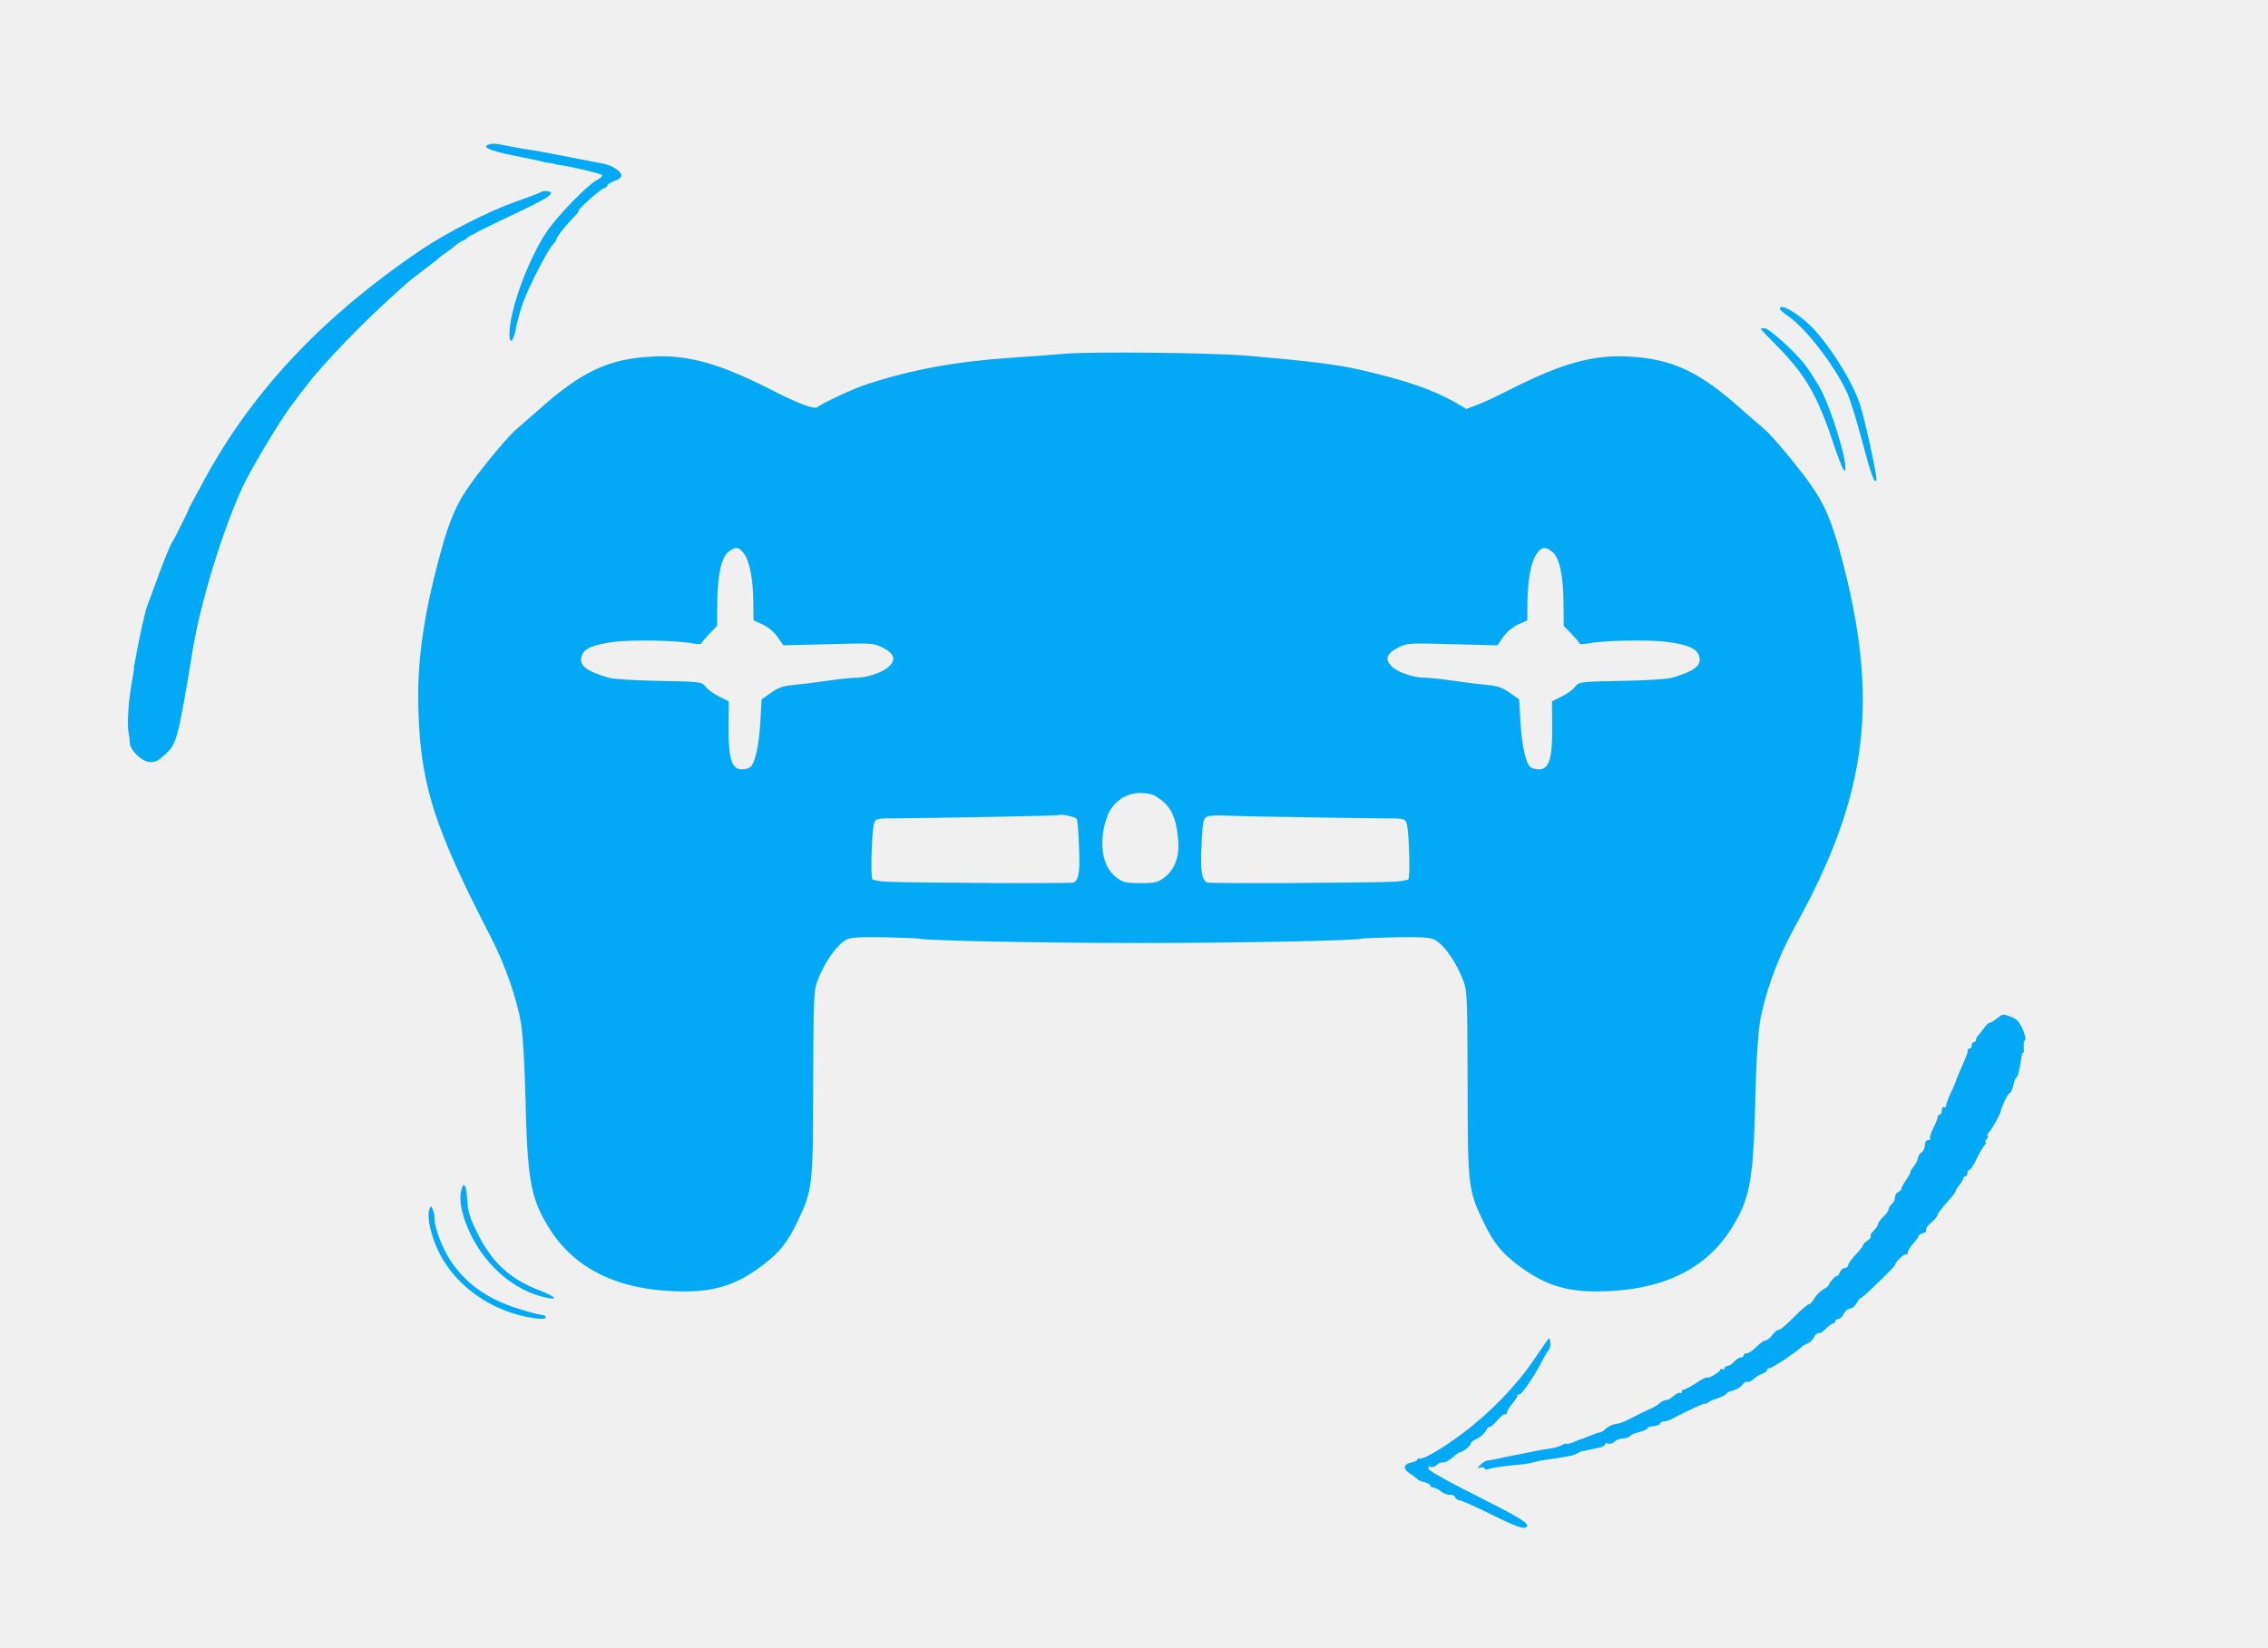
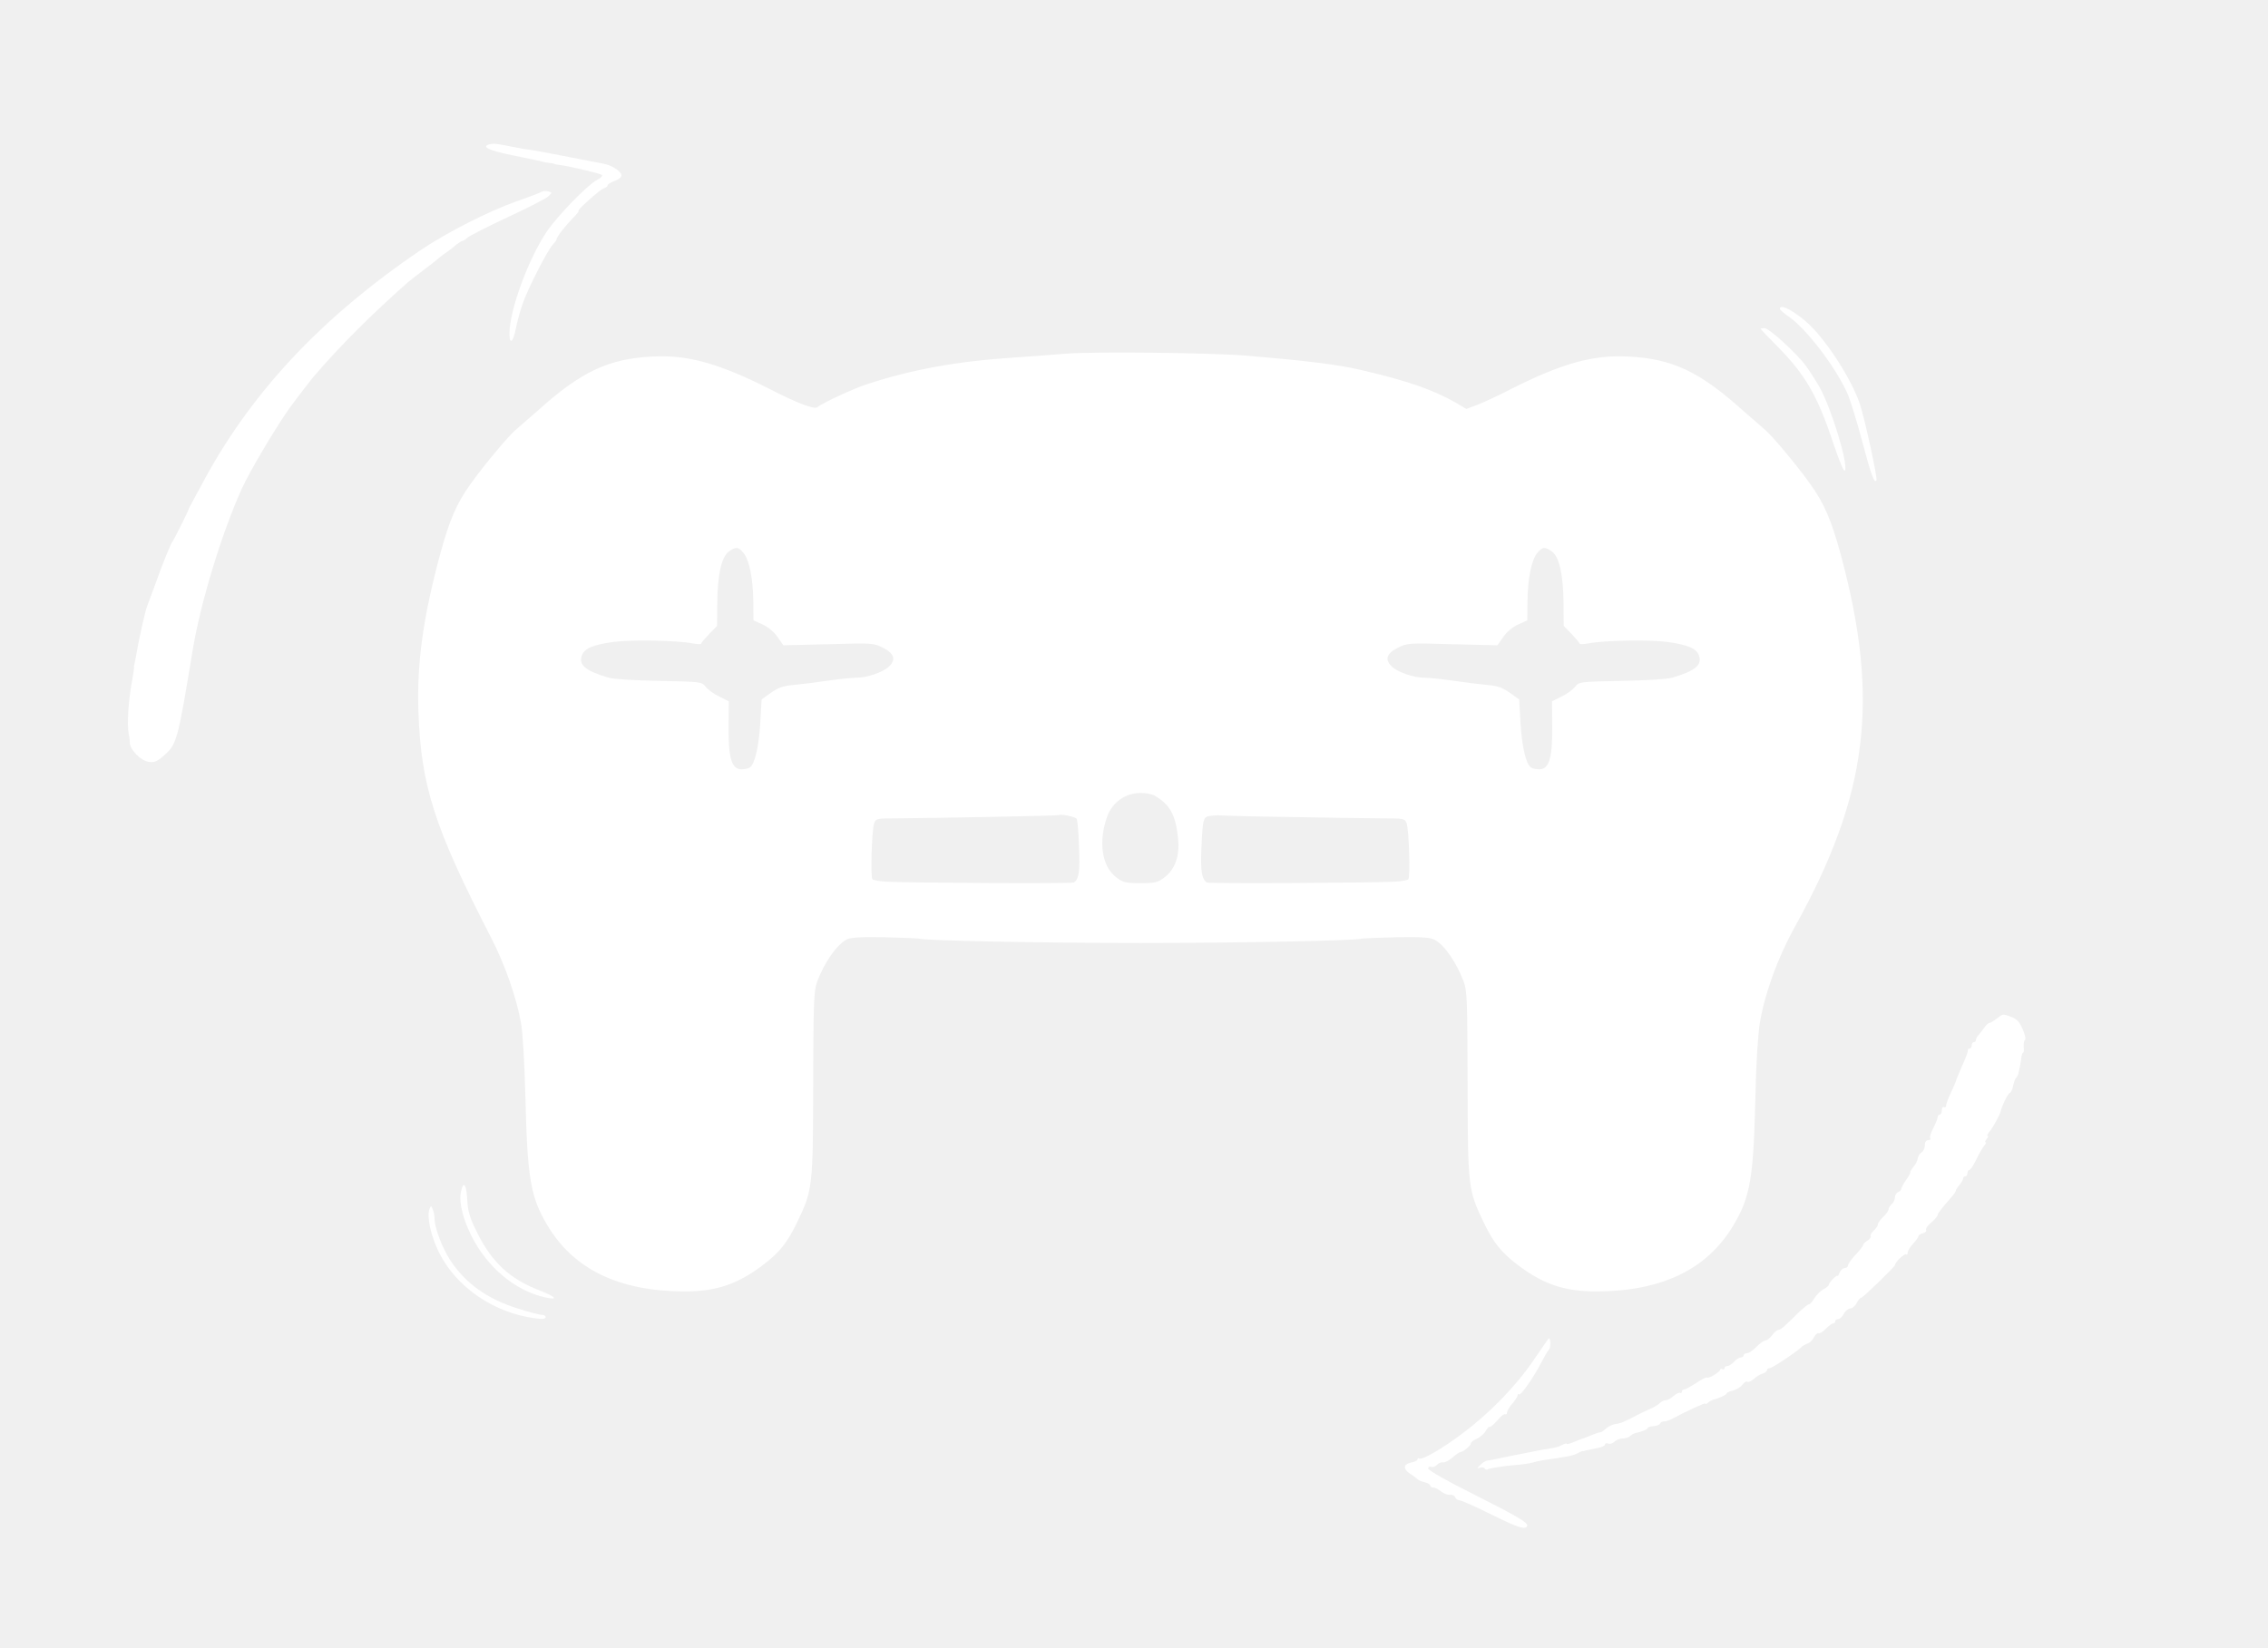
<svg xmlns="http://www.w3.org/2000/svg" version="1.0" width="1064pt" height="773pt" viewBox="0 0 1064 773" preserveAspectRatio="xMidYMid meet">
-   <g transform="translate(0,773) scale(0.1,-0.1)" fill="#03a9f4" stroke="none">
+   <g transform="translate(0,773) scale(0.1,-0.1)" fill="#FFFFFF" stroke="none">
    <path d="M2297 7053 c-43 -11 -2 -30 114 -53 68 -14 127 -26 132 -28 12 -4 16 -4 37 -7 11 -1 21 -3 23 -5 1 -1 11 -3 22 -4 48 -6 191 -40 199 -47 4 -4 -6 -15 -24 -24 -43 -22 -182 -165 -233 -239 -88 -130 -177 -371 -177 -483 0 -53 18 -38 30 25 6 31 20 84 32 117 25 72 115 248 140 275 10 11 19 23 19 27 0 11 39 61 77 100 18 18 30 33 26 33 -12 0 100 100 118 106 10 3 18 9 18 14 0 5 15 14 34 21 21 8 33 18 31 28 -2 19 -49 48 -90 54 -16 3 -86 17 -155 30 -69 14 -145 28 -170 32 -25 3 -67 10 -95 16 -75 15 -88 17 -108 12z" />
    <path d="M2539 6829 c-7 -4 -61 -25 -119 -45 -129 -46 -322 -144 -444 -226 -475 -322 -807 -679 -1035 -1112 -15 -28 -34 -62 -41 -76 -8 -14 -15 -27 -15 -30 -2 -9 -70 -145 -75 -150 -8 -8 -49 -109 -81 -200 -17 -47 -35 -94 -39 -105 -8 -17 -42 -171 -54 -245 -3 -14 -5 -27 -6 -30 -2 -3 -2 -8 -1 -12 0 -4 -3 -29 -8 -55 -19 -98 -26 -212 -17 -258 3 -11 5 -30 5 -41 1 -32 51 -83 88 -89 26 -4 39 1 69 27 64 56 66 62 139 503 37 222 138 552 231 755 36 78 141 256 209 356 19 29 110 148 130 171 126 146 263 283 438 438 7 6 41 33 77 60 36 27 70 54 76 60 6 5 22 17 34 25 12 8 31 23 42 33 12 9 25 17 29 17 4 0 14 7 22 15 9 8 93 51 189 96 95 44 181 88 191 98 18 18 18 18 -1 23 -11 3 -26 2 -33 -3z" />
    <path d="M8350 6281 c0 -4 18 -21 41 -36 83 -58 216 -231 274 -357 14 -30 45 -130 69 -221 45 -169 59 -207 69 -191 6 11 -54 286 -78 359 -37 111 -151 290 -237 372 -64 60 -138 101 -138 74z" />
    <path d="M8260 6187 c0 -2 36 -40 80 -84 130 -132 187 -231 260 -451 32 -94 51 -140 56 -129 13 36 -63 286 -118 387 -17 30 -46 76 -65 102 -44 60 -173 178 -195 178 -10 0 -18 -1 -18 -3z" />
    <path d="M4995 6070 c-49 -4 -164 -13 -255 -19 -252 -17 -462 -55 -670 -123 -61 -19 -212 -89 -236 -109 -14 -11 -92 18 -224 86 -235 119 -384 161 -548 152 -207 -10 -336 -71 -537 -252 -42 -37 -87 -76 -100 -87 -33 -25 -159 -176 -218 -260 -65 -90 -99 -170 -142 -328 -80 -297 -110 -511 -102 -740 12 -347 74 -542 341 -1060 65 -126 120 -284 140 -400 9 -49 17 -196 21 -350 9 -378 24 -467 102 -598 123 -208 336 -311 643 -312 152 0 251 34 372 126 77 59 112 104 158 199 73 152 74 167 75 650 1 382 3 435 18 477 33 90 91 173 138 199 18 10 64 13 178 11 85 -2 157 -5 160 -6 16 -10 583 -21 1041 -21 458 0 1025 11 1041 21 3 1 75 4 160 6 120 2 160 -1 180 -12 47 -26 102 -107 136 -197 16 -43 17 -93 18 -478 1 -483 2 -498 75 -650 46 -95 81 -140 158 -199 121 -92 220 -126 372 -126 307 1 520 104 643 312 78 131 93 220 102 593 3 161 12 296 21 355 23 138 84 305 161 445 348 624 403 1071 218 1755 -43 158 -77 238 -142 328 -59 84 -185 235 -218 260 -13 11 -58 50 -100 87 -201 181 -330 242 -537 252 -164 9 -313 -33 -548 -152 -58 -30 -129 -63 -158 -74 l-53 -20 -47 28 c-108 62 -231 105 -452 156 -102 24 -248 42 -530 66 -167 14 -733 20 -855 9z m-1506 -936 c27 -34 44 -121 45 -227 l1 -88 42 -19 c25 -11 54 -35 70 -58 l28 -40 211 5 c206 6 212 6 257 -17 53 -27 62 -56 26 -89 -28 -26 -102 -51 -149 -51 -20 0 -81 -6 -136 -14 -54 -8 -127 -17 -160 -20 -48 -4 -72 -12 -106 -36 l-45 -32 -6 -106 c-6 -111 -26 -199 -49 -213 -7 -5 -25 -9 -39 -9 -46 0 -62 51 -61 196 l1 123 -46 23 c-25 12 -53 33 -63 46 -18 23 -23 23 -217 27 -111 2 -216 8 -238 15 -109 32 -142 60 -125 105 12 33 54 50 150 63 82 11 300 7 368 -7 23 -4 42 -5 42 -1 0 4 17 24 37 45 l37 38 1 106 c1 132 19 215 53 242 33 25 47 24 71 -7z m3793 7 c34 -27 52 -110 53 -242 l1 -106 37 -38 c20 -21 37 -41 37 -45 0 -4 19 -3 43 1 67 14 285 18 367 7 96 -13 138 -30 150 -63 17 -45 -16 -73 -125 -105 -22 -7 -127 -13 -238 -15 -194 -4 -199 -4 -217 -27 -10 -13 -38 -34 -63 -46 l-46 -23 1 -123 c1 -145 -15 -196 -61 -196 -14 0 -32 4 -39 9 -23 14 -43 102 -49 213 l-6 106 -45 32 c-34 24 -58 32 -106 36 -33 3 -106 12 -160 20 -55 8 -116 14 -136 14 -47 0 -121 25 -149 51 -36 33 -27 62 26 89 45 23 51 23 257 17 l211 -5 28 40 c16 23 45 47 70 58 l42 19 1 88 c1 106 18 193 45 227 24 31 38 32 71 7z m-1866 -1144 c74 -43 100 -92 111 -204 8 -80 -15 -143 -64 -180 -31 -24 -44 -27 -113 -27 -69 0 -82 3 -113 27 -68 51 -85 167 -43 285 24 67 86 111 156 111 25 0 54 -5 66 -12z m-365 -109 c4 -6 9 -65 11 -131 5 -116 0 -152 -24 -168 -9 -6 -774 -2 -885 4 -29 2 -56 7 -60 11 -10 10 -3 233 8 263 8 22 13 23 106 23 170 1 758 12 761 15 7 7 77 -8 83 -17z m1019 8 c168 -3 353 -6 413 -6 104 0 108 -1 116 -23 11 -30 18 -253 8 -263 -4 -4 -31 -9 -60 -11 -111 -6 -876 -10 -885 -4 -24 16 -30 51 -26 156 7 151 8 153 47 157 17 2 43 3 57 1 14 -1 162 -5 330 -7z" />
    <path d="M9367 2950 c-14 -11 -29 -20 -34 -20 -5 0 -15 -10 -23 -21 -8 -12 -21 -27 -27 -35 -7 -7 -13 -17 -13 -23 0 -6 -4 -11 -10 -11 -5 0 -10 -7 -10 -15 0 -8 -4 -15 -10 -15 -5 0 -9 -3 -8 -7 1 -9 -6 -28 -35 -93 -11 -25 -21 -50 -22 -56 -2 -5 -12 -30 -24 -54 -11 -24 -21 -50 -21 -57 0 -8 -4 -11 -10 -8 -5 3 -10 -3 -10 -14 0 -12 -4 -21 -10 -21 -5 0 -10 -6 -10 -13 0 -7 -9 -29 -20 -50 -11 -21 -18 -42 -15 -47 4 -6 -1 -10 -9 -10 -10 0 -16 -9 -16 -25 0 -13 -7 -28 -15 -32 -8 -5 -16 -17 -18 -28 -1 -11 -10 -29 -20 -40 -9 -11 -16 -22 -15 -25 2 -3 -7 -19 -20 -37 -12 -17 -22 -36 -22 -41 0 -5 -7 -12 -15 -16 -8 -3 -15 -14 -15 -24 0 -11 -7 -25 -15 -32 -8 -7 -15 -18 -15 -24 0 -7 -11 -23 -25 -36 -14 -13 -25 -29 -25 -35 0 -7 -9 -20 -20 -30 -11 -10 -17 -21 -14 -26 2 -5 -4 -14 -16 -21 -11 -7 -20 -17 -20 -21 0 -5 -16 -25 -35 -45 -19 -20 -35 -43 -35 -49 0 -7 -7 -13 -15 -13 -9 0 -20 -10 -25 -22 -5 -13 -9 -20 -9 -15 -1 9 -41 -31 -41 -41 0 -5 -12 -15 -26 -22 -14 -8 -33 -27 -42 -42 -9 -15 -20 -28 -25 -28 -5 0 -23 -15 -42 -32 -78 -77 -91 -88 -101 -88 -6 0 -20 -11 -30 -25 -10 -14 -25 -25 -32 -25 -7 0 -26 -14 -42 -30 -16 -17 -36 -30 -45 -30 -8 0 -15 -4 -15 -10 0 -5 -6 -10 -13 -10 -8 0 -22 -9 -32 -20 -10 -11 -24 -20 -32 -20 -7 0 -13 -5 -13 -11 0 -5 -4 -7 -10 -4 -5 3 -10 2 -10 -2 0 -11 -56 -44 -62 -37 -3 3 -26 -9 -51 -26 -25 -16 -50 -30 -56 -30 -6 0 -11 -5 -11 -11 0 -5 -4 -8 -8 -5 -5 3 -18 -4 -30 -14 -12 -11 -28 -20 -36 -20 -8 0 -21 -6 -28 -13 -7 -8 -31 -22 -53 -31 -22 -10 -49 -23 -60 -29 -51 -27 -73 -37 -96 -39 -13 -2 -33 -11 -43 -20 -11 -10 -23 -19 -28 -19 -13 -2 -22 -5 -53 -18 -16 -7 -31 -12 -32 -12 -2 0 -18 -6 -38 -15 -19 -8 -35 -12 -35 -9 0 3 -9 1 -21 -5 -11 -7 -35 -14 -52 -16 -18 -3 -42 -7 -54 -9 -13 -3 -33 -7 -45 -9 -101 -20 -136 -27 -158 -32 -14 -3 -32 -7 -40 -7 -9 -1 -25 -10 -35 -21 -17 -16 -17 -18 -3 -13 10 3 20 2 23 -4 4 -5 10 -7 14 -4 11 6 76 16 136 21 28 2 61 7 75 11 28 8 40 10 90 17 87 13 102 16 123 28 12 6 22 10 22 9 0 -1 7 0 15 3 8 2 32 7 53 11 20 3 37 11 37 17 0 5 7 8 15 4 8 -3 21 1 29 9 8 8 25 15 38 15 13 0 29 5 35 11 6 6 17 12 24 14 35 8 59 18 59 24 0 4 12 8 28 9 15 1 29 7 30 12 2 6 10 10 18 10 8 0 22 4 32 9 75 40 162 80 162 75 0 -4 6 -2 13 4 6 6 17 11 22 13 30 8 65 24 65 30 0 4 13 10 30 14 16 4 36 16 44 27 8 11 19 18 24 14 5 -3 18 3 29 13 11 10 29 22 41 25 12 4 22 12 22 17 0 5 5 9 12 9 12 0 120 72 146 96 6 7 20 15 30 19 11 3 25 16 32 30 7 13 17 22 21 19 5 -3 20 6 34 20 14 15 30 26 35 26 6 0 10 5 10 10 0 6 6 10 13 10 8 0 20 11 27 25 7 14 21 25 30 25 9 0 23 11 30 25 7 14 17 25 21 25 8 0 159 146 159 154 0 13 44 55 52 50 4 -3 8 1 8 9 0 8 11 26 25 41 14 15 25 31 25 35 0 5 9 11 21 14 12 3 18 10 15 15 -3 6 7 22 24 35 16 14 30 30 30 35 0 8 18 31 67 87 10 11 18 23 18 27 0 4 8 17 18 28 9 11 17 25 17 30 0 6 5 10 10 10 6 0 10 7 10 15 0 8 4 15 9 15 5 0 19 21 32 48 12 26 29 55 37 65 8 9 12 17 7 17 -4 0 -2 7 5 15 7 8 9 15 5 15 -5 0 -1 8 7 18 16 18 50 80 54 97 5 25 34 84 43 87 5 1 12 16 15 31 3 16 9 34 15 40 5 7 10 15 10 20 1 4 1 8 2 10 4 13 10 46 12 64 1 13 5 23 8 23 3 0 5 12 3 27 -1 15 1 30 6 33 5 3 0 26 -11 51 -15 34 -28 48 -53 57 -41 15 -39 16 -69 -8z" />
    <path d="M2164 2144 c-13 -50 5 -128 48 -214 74 -147 205 -257 346 -288 65 -15 50 3 -27 33 -139 53 -224 132 -293 272 -35 70 -43 98 -46 154 -4 71 -17 89 -28 43z" />
    <path d="M2015 2057 c-14 -34 6 -127 45 -205 82 -163 256 -282 450 -308 34 -5 50 -3 50 5 0 6 -8 11 -18 11 -10 0 -61 13 -113 30 -145 45 -248 120 -319 230 -35 55 -70 146 -71 187 0 16 -4 37 -9 48 -7 18 -8 19 -15 2z" />
    <path d="M7195 1348 c-83 -122 -205 -248 -335 -345 -97 -73 -188 -125 -202 -117 -4 3 -8 1 -8 -4 0 -5 -13 -12 -30 -15 -38 -8 -39 -31 -2 -54 15 -10 29 -21 32 -24 3 -4 18 -11 33 -14 15 -4 27 -11 27 -16 0 -5 6 -9 14 -9 7 0 24 -8 37 -19 13 -10 32 -17 42 -15 10 1 21 -4 24 -12 3 -8 12 -14 20 -14 8 0 74 -29 146 -65 128 -63 160 -74 171 -57 9 15 -40 44 -256 153 -117 58 -208 110 -208 118 0 7 6 11 14 8 8 -3 20 1 27 9 7 8 19 13 28 12 9 -2 29 8 44 22 16 14 32 25 35 25 15 1 52 31 52 41 0 6 13 17 29 23 15 7 34 23 41 36 7 14 16 22 20 20 3 -2 19 12 35 30 15 19 32 32 36 29 5 -3 9 1 9 8 0 7 11 26 25 42 14 16 25 34 25 39 0 6 3 7 6 4 8 -8 69 80 104 148 14 27 30 55 37 62 9 10 8 53 -1 53 -1 0 -33 -46 -71 -102z" />
  </g>
</svg>
